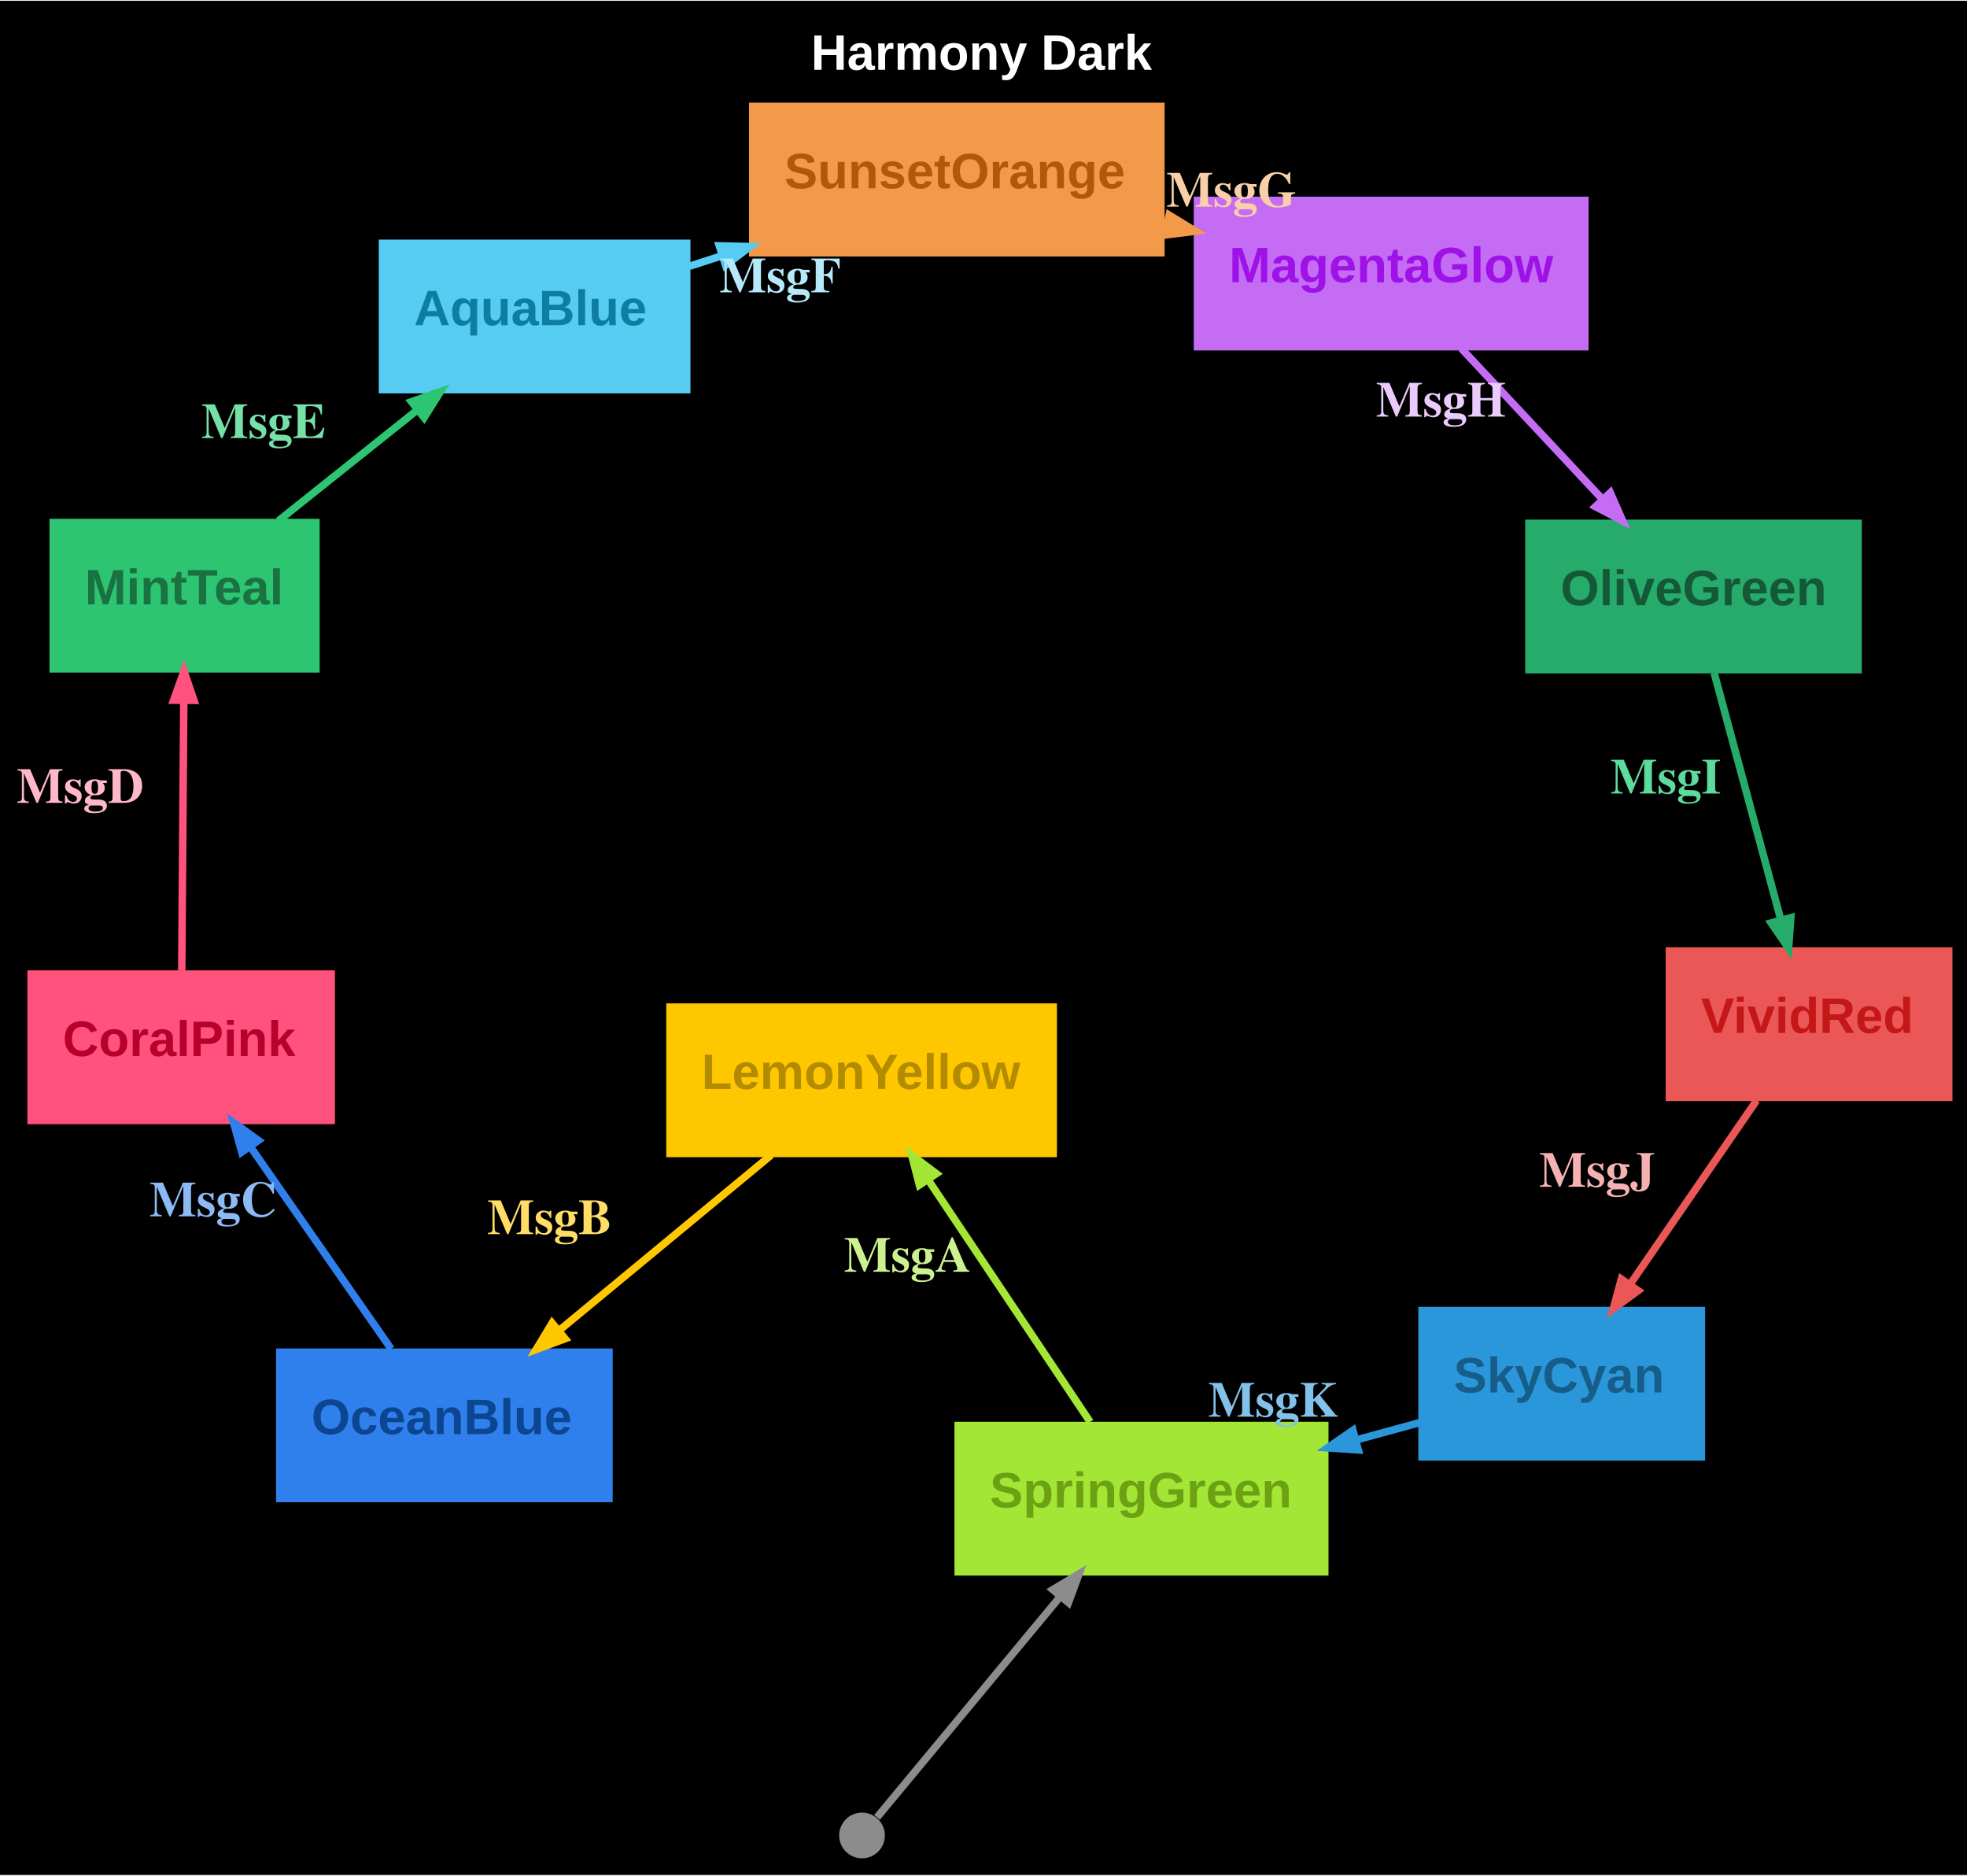
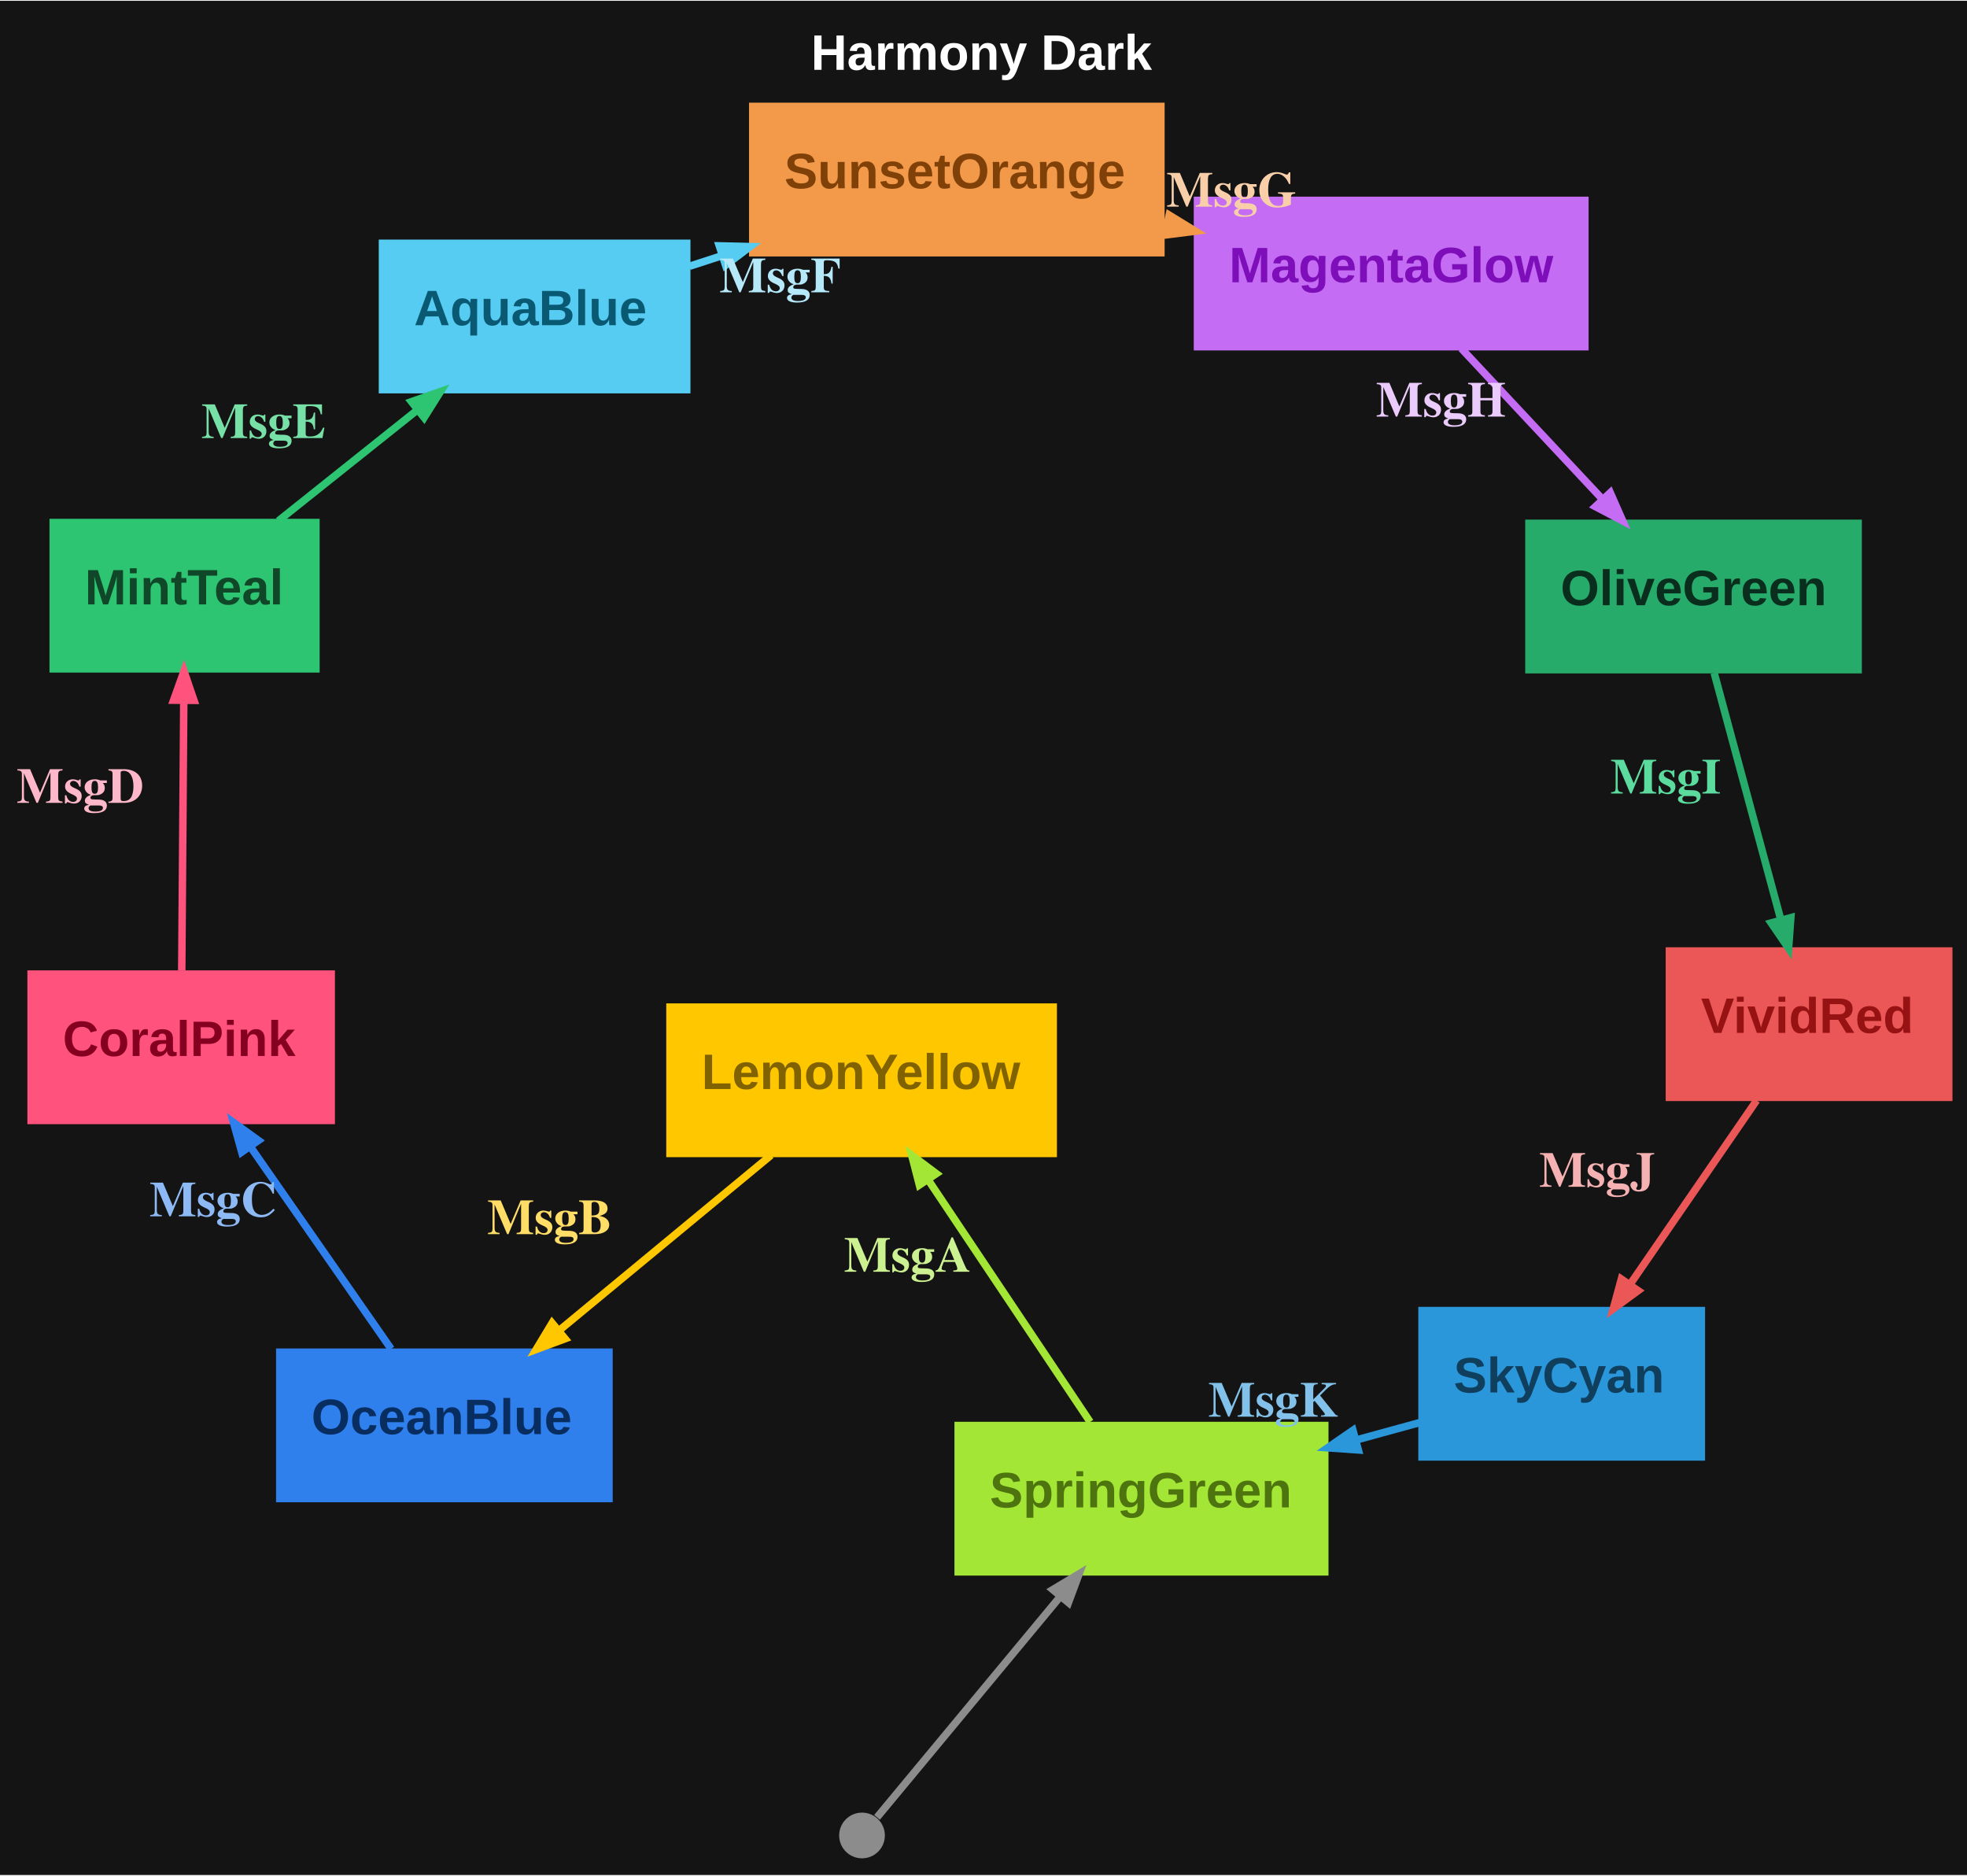
<svg xmlns="http://www.w3.org/2000/svg" width="473pt" height="451pt" viewBox="0.00 0.00 473.28 450.87">
  <g id="graph0" class="graph" transform="scale(1 1) rotate(0) translate(4 446.87)">
-     <polygon fill="#000000" stroke="transparent" points="-4,4 -4,-446.87 469.28,-446.87 469.28,4 -4,4" />
+     <polygon fill="#141414" stroke="transparent" points="-4,4 -4,-446.87 469.28,-446.87 469.28,4 -4,4" />
    <text text-anchor="start" x="191.14" y="-430.27" font-family="Arial" font-weight="bold" font-size="12.00" fill="#ffffff">Harmony Dark</text>
    <g id="node1" class="node">
      <polygon fill="#a3e635" stroke="#a3e635" points="315.15,-104.52 226.15,-104.52 226.15,-68.52 315.15,-68.52 315.15,-104.52" />
-       <text text-anchor="start" x="234.15" y="-84.42" font-family="Arial" font-weight="bold" font-size="12.00" fill="#6ca114">SpringGreen</text>
+       <text text-anchor="start" x="234.15" y="-84.42" font-family="Arial" font-weight="bold" font-size="12.00" fill="#4d740e">SpringGreen</text>
    </g>
    <g id="node3" class="node">
      <polygon fill="#ffc700" stroke="#ffc700" points="249.81,-205.18 156.81,-205.18 156.81,-169.18 249.81,-169.18 249.81,-205.18" />
-       <text text-anchor="start" x="164.81" y="-185.08" font-family="Arial" font-weight="bold" font-size="12.00" fill="#b38b00">LemonYellow</text>
+       <text text-anchor="start" x="164.81" y="-185.08" font-family="Arial" font-weight="bold" font-size="12.00" fill="#806300">LemonYellow</text>
    </g>
    <g id="edge2" class="edge">
      <path fill="none" stroke="#a3e635" stroke-width="1.8" d="M258.3,-104.98C247.41,-121.26 231.47,-145.09 219.55,-162.9" />
      <polygon fill="#a3e635" stroke="#a3e635" stroke-width="1.8" points="217.21,-161.99 215.36,-169.17 221.29,-164.72 217.21,-161.99" />
      <text text-anchor="start" x="199.07" y="-141.12" font-family="Times,serif" font-weight="bold" font-size="12.00" fill="#ccf190">MsgA</text>
    </g>
    <g id="node2" class="node">
      <ellipse fill="#8c8c8c" stroke="black" stroke-width="0" cx="203.41" cy="-5.5" rx="5.5" ry="5.5" />
    </g>
    <g id="edge1" class="edge">
      <path fill="none" stroke="#8c8c8c" stroke-width="1.8" d="M207.02,-9.86C215.18,-19.69 235.52,-44.19 251.02,-62.87" />
      <polygon fill="#8c8c8c" stroke="#8c8c8c" stroke-width="1.8" points="249.31,-64.64 255.66,-68.46 253.08,-61.51 249.31,-64.64" />
    </g>
    <g id="node4" class="node">
      <polygon fill="#2f80ed" stroke="#2f80ed" points="142.92,-122.16 62.92,-122.16 62.92,-86.16 142.92,-86.16 142.92,-122.16" />
-       <text text-anchor="start" x="70.92" y="-102.06" font-family="Arial" font-weight="bold" font-size="12.00" fill="#0c4590">OceanBlue</text>
+       <text text-anchor="start" x="70.92" y="-102.06" font-family="Arial" font-weight="bold" font-size="12.00" fill="#082e61">OceanBlue</text>
    </g>
    <g id="edge3" class="edge">
      <path fill="none" stroke="#ffc700" stroke-width="1.8" d="M181.53,-169.16C166.63,-156.85 146.76,-140.41 130.73,-127.15" />
      <polygon fill="#ffc700" stroke="#ffc700" stroke-width="1.8" points="131.96,-125 125.01,-122.42 128.84,-128.77 131.96,-125" />
      <text text-anchor="start" x="113.24" y="-150.17" font-family="Times,serif" font-weight="bold" font-size="12.00" fill="#ffdd66">MsgB</text>
    </g>
    <g id="node5" class="node">
      <polygon fill="#ff527c" stroke="#ff527c" points="76.09,-213.12 3.09,-213.12 3.09,-177.12 76.09,-177.12 76.09,-213.12" />
-       <text text-anchor="start" x="11.09" y="-193.02" font-family="Arial" font-weight="bold" font-size="12.00" fill="#b8002c">CoralPink</text>
+       <text text-anchor="start" x="11.09" y="-193.02" font-family="Arial" font-weight="bold" font-size="12.00" fill="#850020">CoralPink</text>
    </g>
    <g id="edge4" class="edge">
      <path fill="none" stroke="#2f80ed" stroke-width="1.8" d="M90.1,-122.56C80.34,-136.59 66.82,-156.01 56.22,-171.23" />
      <polygon fill="#2f80ed" stroke="#2f80ed" stroke-width="1.8" points="54.16,-169.91 52.17,-177.05 58.18,-172.71 54.16,-169.91" />
      <text text-anchor="start" x="31.97" y="-154.45" font-family="Times,serif" font-weight="bold" font-size="12.00" fill="#8db9f5">MsgC</text>
    </g>
    <g id="node6" class="node">
      <polygon fill="#2dc472" stroke="#2dc472" points="72.41,-321.76 8.41,-321.76 8.41,-285.76 72.41,-285.76 72.41,-321.76" />
-       <text text-anchor="start" x="16.41" y="-301.66" font-family="Arial" font-weight="bold" font-size="12.00" fill="#1a7142">MintTeal</text>
+       <text text-anchor="start" x="16.41" y="-301.66" font-family="Arial" font-weight="bold" font-size="12.00" fill="#104729">MintTeal</text>
    </g>
    <g id="edge5" class="edge">
      <path fill="none" stroke="#ff527c" stroke-width="1.8" d="M39.73,-213.55C39.86,-231.37 40.07,-258.52 40.22,-278.38" />
      <polygon fill="#ff527c" stroke="#ff527c" stroke-width="1.8" points="37.77,-278.62 40.27,-285.6 42.67,-278.58 37.77,-278.62" />
      <text text-anchor="start" x="0" y="-253.92" font-family="Times,serif" font-weight="bold" font-size="12.00" fill="#ffb8c9">MsgD</text>
    </g>
    <g id="node7" class="node">
      <polygon fill="#56ccf2" stroke="#56ccf2" points="161.63,-388.93 87.63,-388.93 87.63,-352.93 161.63,-352.93 161.63,-388.93" />
-       <text text-anchor="start" x="95.63" y="-368.83" font-family="Arial" font-weight="bold" font-size="12.00" fill="#0d7ea2">AquaBlue</text>
+       <text text-anchor="start" x="95.63" y="-368.83" font-family="Arial" font-weight="bold" font-size="12.00" fill="#095973">AquaBlue</text>
    </g>
    <g id="edge6" class="edge">
      <path fill="none" stroke="#2dc472" stroke-width="1.8" d="M62.98,-321.76C73.27,-329.97 85.56,-339.77 96.45,-348.46" />
      <polygon fill="#2dc472" stroke="#2dc472" stroke-width="1.8" points="95,-350.43 102,-352.88 98.05,-346.6 95,-350.43" />
      <text text-anchor="start" x="44.44" y="-341.68" font-family="Times,serif" font-weight="bold" font-size="12.00" fill="#76e0a7">MsgE</text>
    </g>
    <g id="node8" class="node">
      <polygon fill="#f2994a" stroke="#f2994a" points="275.72,-421.87 176.72,-421.87 176.72,-385.87 275.72,-385.87 275.72,-421.87" />
-       <text text-anchor="start" x="184.72" y="-401.77" font-family="Arial" font-weight="bold" font-size="12.00" fill="#b0590d">SunsetOrange</text>
+       <text text-anchor="start" x="184.72" y="-401.77" font-family="Arial" font-weight="bold" font-size="12.00" fill="#804109">SunsetOrange</text>
    </g>
    <g id="edge7" class="edge">
      <path fill="none" stroke="#56ccf2" stroke-width="1.8" d="M161.88,-383.01C164.41,-383.83 166.99,-384.67 169.58,-385.51" />
      <polygon fill="#56ccf2" stroke="#56ccf2" stroke-width="1.8" points="169.07,-387.92 176.48,-387.74 170.58,-383.26 169.07,-387.92" />
      <text text-anchor="start" x="169.1" y="-376.75" font-family="Times,serif" font-weight="bold" font-size="12.00" fill="#b5e9f9">MsgF</text>
    </g>
    <g id="node9" class="node">
      <polygon fill="#c56cf4" stroke="#c56cf4" points="377.73,-399.26 283.73,-399.26 283.73,-363.26 377.73,-363.26 377.73,-399.26" />
-       <text text-anchor="start" x="291.73" y="-379.16" font-family="Arial" font-weight="bold" font-size="12.00" fill="#9e12e8">MagentaGlow</text>
+       <text text-anchor="start" x="291.73" y="-379.16" font-family="Arial" font-weight="bold" font-size="12.00" fill="#7e0eb9">MagentaGlow</text>
    </g>
    <g id="edge8" class="edge">
      <path fill="none" stroke="#f2994a" stroke-width="1.8" d="M275.72,-393.16C276.05,-393.09 276.38,-393.02 276.71,-392.95" />
      <polygon fill="#f2994a" stroke="#f2994a" stroke-width="1.8" points="277.32,-395.32 283.64,-391.45 276.28,-390.53 277.32,-395.32" />
      <text text-anchor="start" x="276.65" y="-397.36" font-family="Times,serif" font-weight="bold" font-size="12.00" fill="#f9cfa9">MsgG</text>
    </g>
    <g id="node10" class="node">
      <polygon fill="#26ab6b" stroke="#26ab6b" points="443.48,-321.56 363.48,-321.56 363.48,-285.56 443.48,-285.56 443.48,-321.56" />
-       <text text-anchor="start" x="371.48" y="-301.46" font-family="Arial" font-weight="bold" font-size="12.00" fill="#145837">OliveGreen</text>
+       <text text-anchor="start" x="371.48" y="-301.46" font-family="Arial" font-weight="bold" font-size="12.00" fill="#0a2e1d">OliveGreen</text>
    </g>
    <g id="edge9" class="edge">
      <path fill="none" stroke="#c56cf4" stroke-width="1.8" d="M347.61,-363.24C357.72,-352.43 370.7,-338.57 381.6,-326.93" />
      <polygon fill="#c56cf4" stroke="#c56cf4" stroke-width="1.8" points="383.45,-328.54 386.44,-321.75 379.87,-325.19 383.45,-328.54" />
      <text text-anchor="start" x="327.07" y="-346.85" font-family="Times,serif" font-weight="bold" font-size="12.00" fill="#eacbfb">MsgH</text>
    </g>
    <g id="node11" class="node">
      <polygon fill="#eb5757" stroke="#eb5757" points="465.28,-218.68 397.28,-218.68 397.28,-182.68 465.28,-182.68 465.28,-218.68" />
-       <text text-anchor="start" x="405.28" y="-198.58" font-family="Arial" font-weight="bold" font-size="12.00" fill="#c41717">VividRed</text>
+       <text text-anchor="start" x="405.28" y="-198.58" font-family="Arial" font-weight="bold" font-size="12.00" fill="#971212">VividRed</text>
    </g>
    <g id="edge10" class="edge">
      <path fill="none" stroke="#26ab6b" stroke-width="1.8" d="M408.45,-285.17C412.91,-268.64 419.52,-244.21 424.47,-225.87" />
      <polygon fill="#26ab6b" stroke="#26ab6b" stroke-width="1.8" points="426.89,-226.31 426.35,-218.91 422.16,-225.03 426.89,-226.31" />
      <text text-anchor="start" x="383.47" y="-256.17" font-family="Times,serif" font-weight="bold" font-size="12.00" fill="#5cdb9e">MsgI</text>
    </g>
    <g id="node12" class="node">
      <polygon fill="#2b97db" stroke="#2b97db" points="405.76,-132.17 337.76,-132.17 337.76,-96.17 405.76,-96.17 405.76,-132.17" />
-       <text text-anchor="start" x="345.76" y="-112.07" font-family="Arial" font-weight="bold" font-size="12.00" fill="#175d89">SkyCyan</text>
+       <text text-anchor="start" x="345.76" y="-112.07" font-family="Arial" font-weight="bold" font-size="12.00" fill="#103f5d">SkyCyan</text>
    </g>
    <g id="edge11" class="edge">
      <path fill="none" stroke="#eb5757" stroke-width="1.8" d="M418.66,-182.33C409.84,-169.52 397.97,-152.27 388.39,-138.34" />
      <polygon fill="#eb5757" stroke="#eb5757" stroke-width="1.8" points="390.15,-136.57 384.16,-132.19 386.11,-139.35 390.15,-136.57" />
      <text text-anchor="start" x="366.34" y="-161.56" font-family="Times,serif" font-weight="bold" font-size="12.00" fill="#f6b2b2">MsgJ</text>
    </g>
    <g id="edge12" class="edge">
      <path fill="none" stroke="#2b97db" stroke-width="1.8" d="M337.53,-104.81C332.65,-103.47 327.53,-102.08 322.41,-100.67" />
      <polygon fill="#2b97db" stroke="#2b97db" stroke-width="1.8" points="322.82,-98.25 315.42,-98.76 321.53,-102.97 322.82,-98.25" />
      <text text-anchor="start" x="286.72" y="-106.26" font-family="Times,serif" font-weight="bold" font-size="12.00" fill="#82c2ea">MsgK</text>
    </g>
  </g>
</svg>
